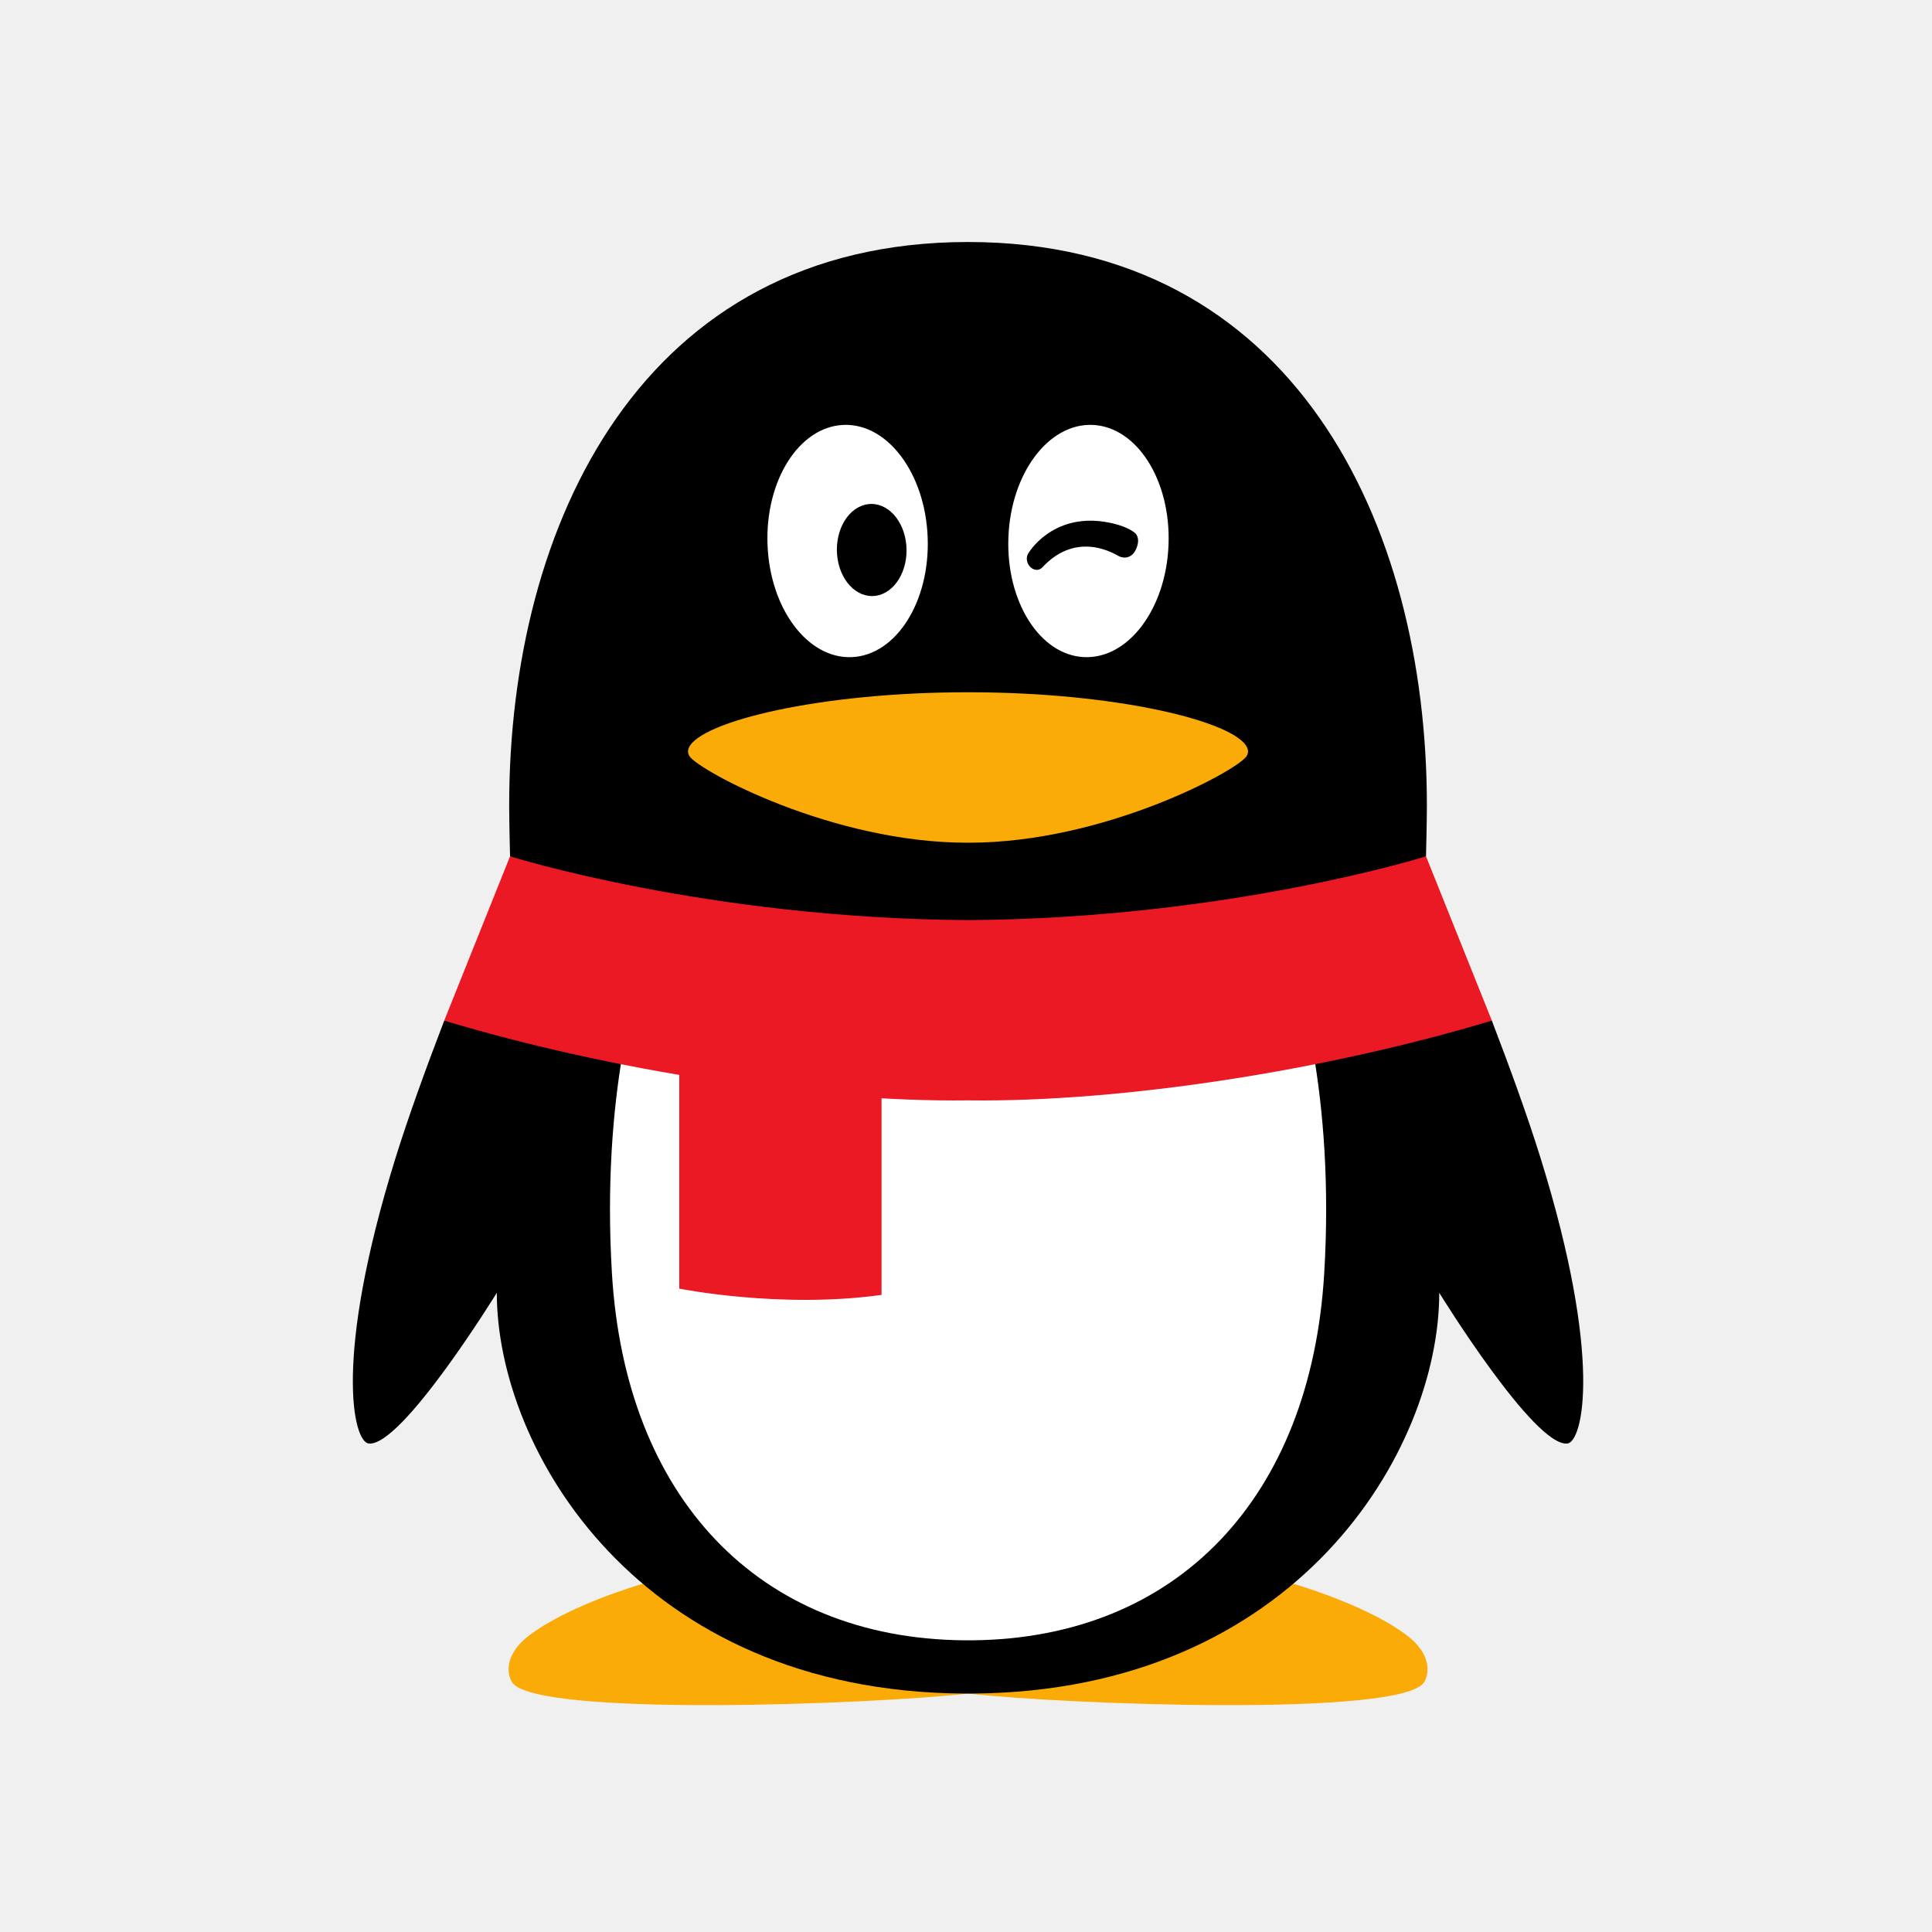
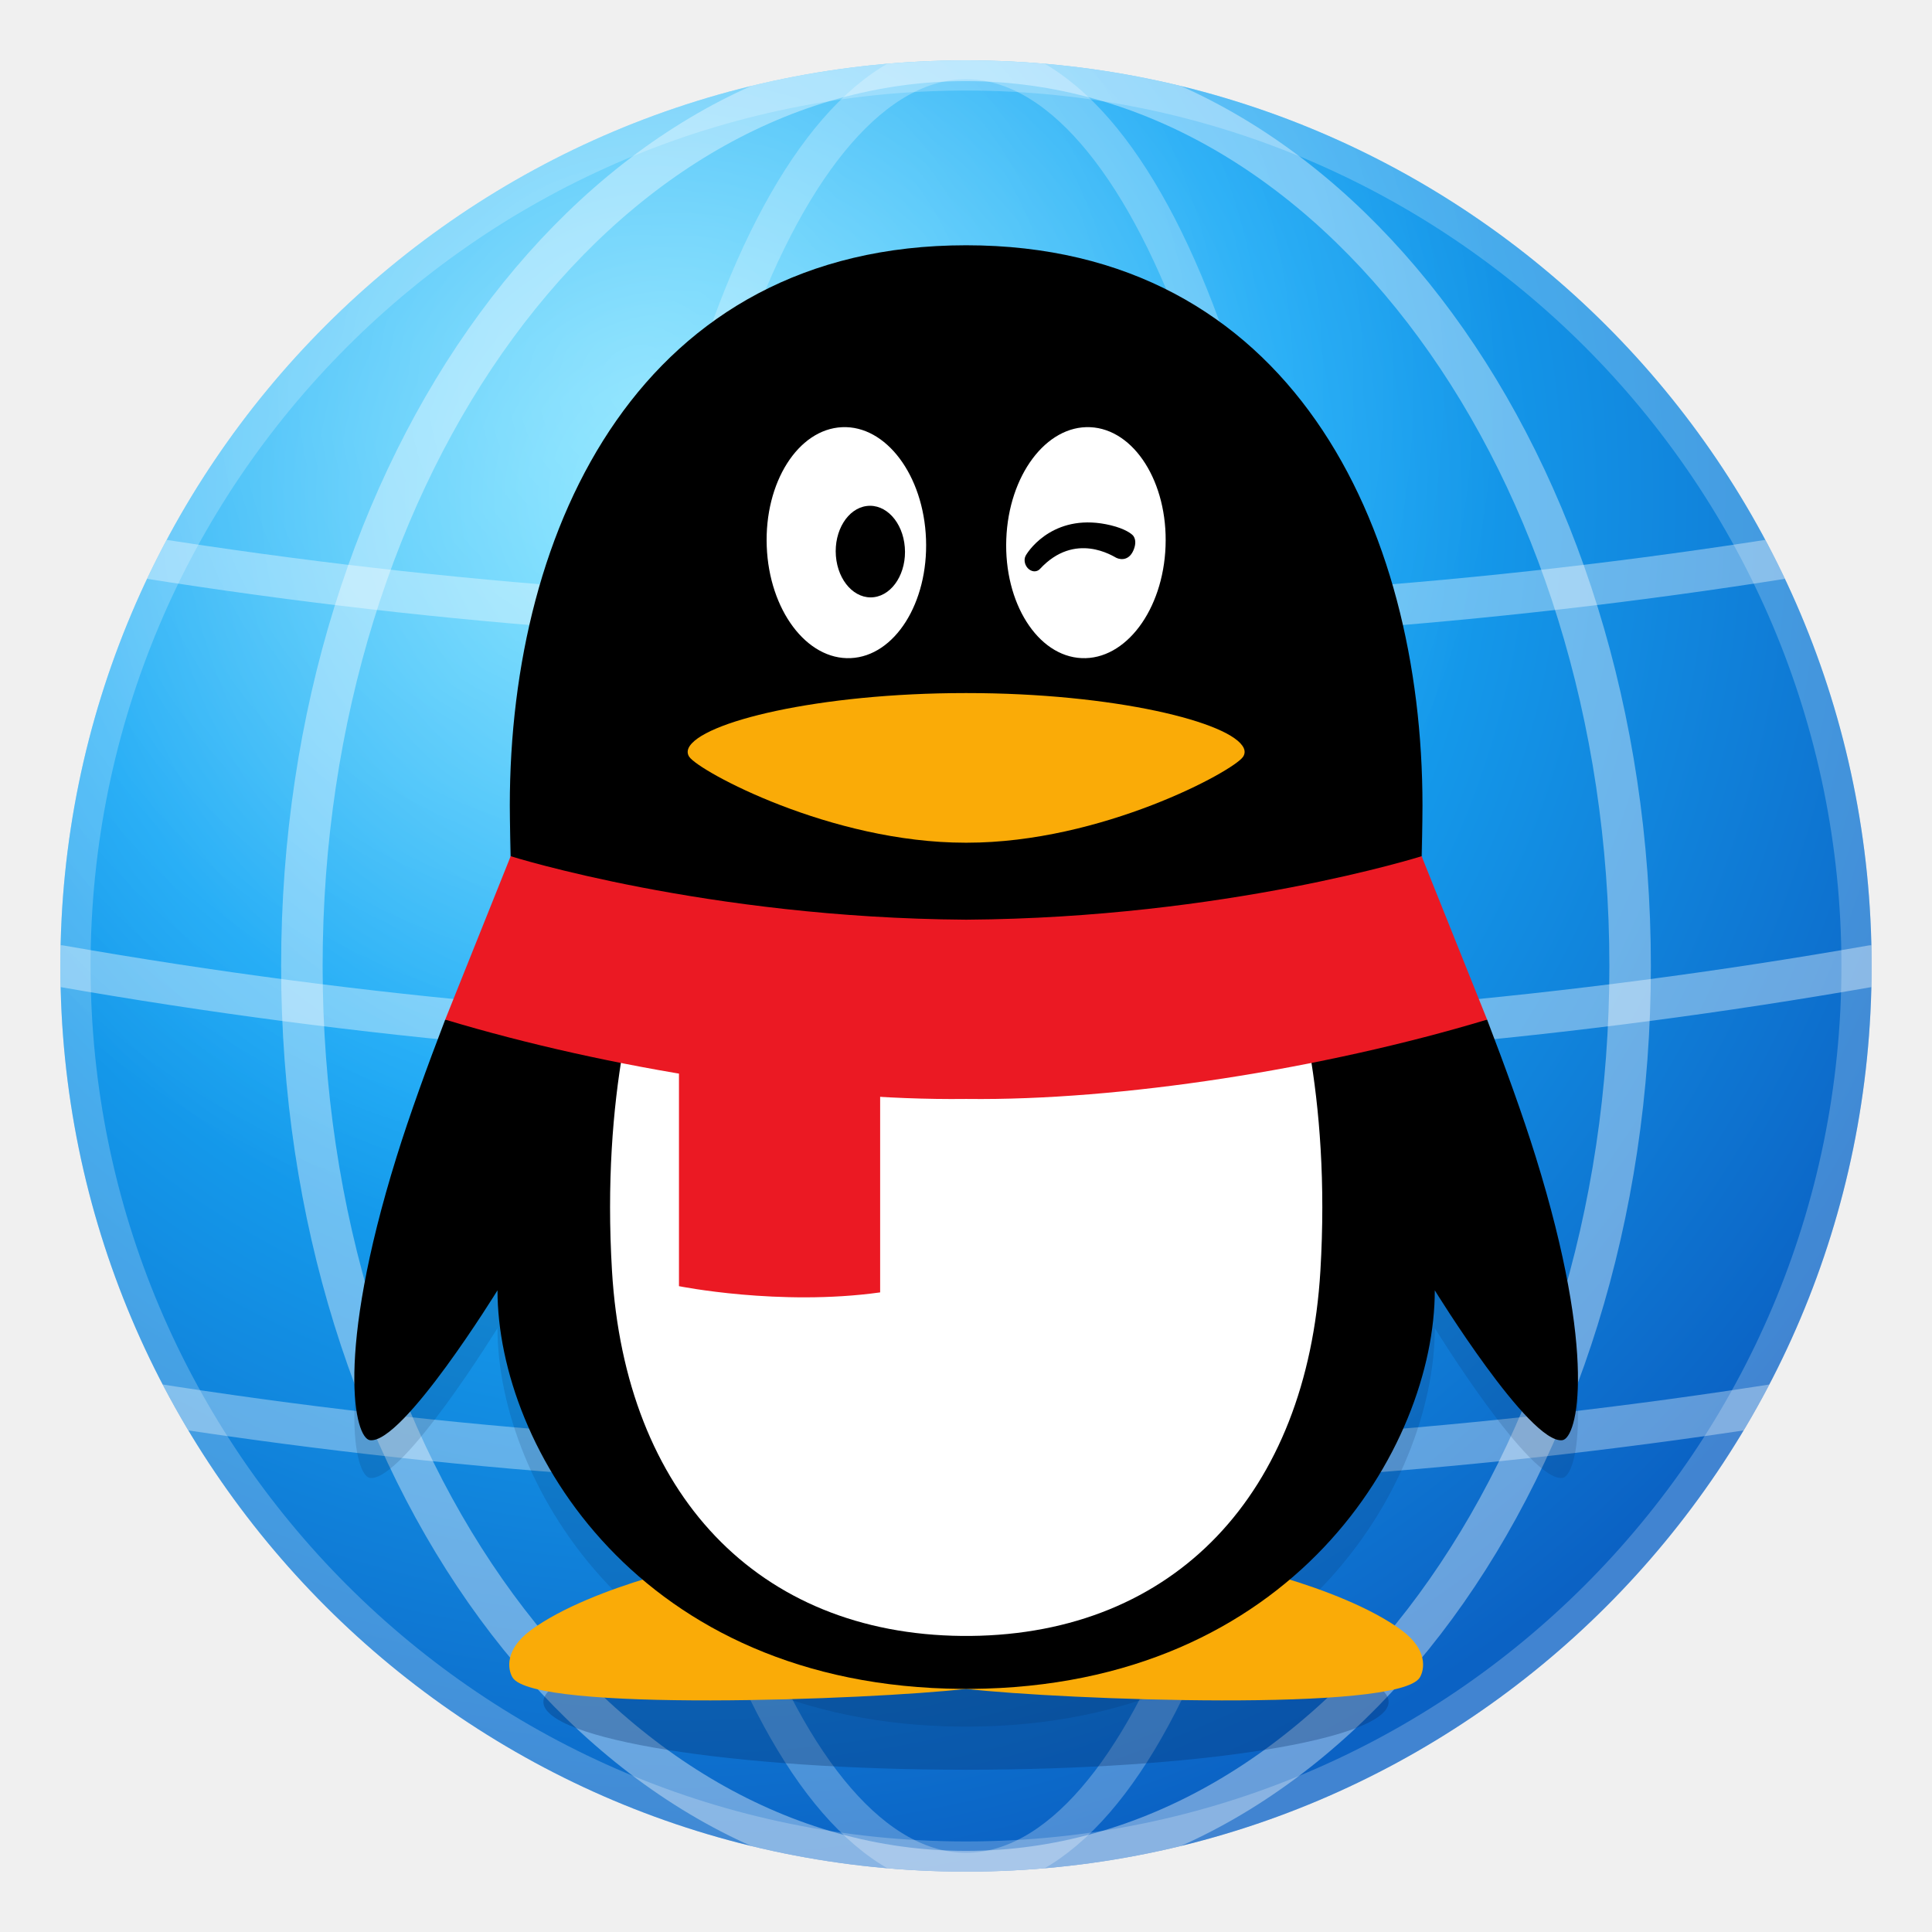
- <svg xmlns="http://www.w3.org/2000/svg" width="512" height="512" viewBox="-34.7 -23.8 190 190">
-   <path fill="#faab07" d="M60.503 142.237c-12.533 0-24.038-4.195-31.445-10.46-3.762 1.124-8.574 2.932-11.61 5.175-2.6 1.918-2.275 3.874-1.807 4.663 2.056 3.47 35.273 2.216 44.862 1.136zm0 0c12.535 0 24.039-4.195 31.447-10.46 3.76 1.124 8.573 2.932 11.61 5.175 2.598 1.918 2.274 3.874 1.805 4.663-2.056 3.47-35.272 2.216-44.862 1.136zm0 0" />
-   <path d="M60.576 67.119c20.698-.14 37.286-4.147 42.907-5.683 1.34-.367 2.056-1.024 2.056-1.024.005-.189.085-3.37.085-5.01C105.624 27.768 92.58.001 60.5 0 28.42.001 15.375 27.769 15.375 55.401c0 1.642.08 4.822.086 5.01 0 0 .583.615 1.65.913 5.19 1.444 22.09 5.65 43.312 5.795zm56.245 23.02c-1.283-4.129-3.034-8.944-4.808-13.568 0 0-1.02-.126-1.537.023-15.913 4.623-35.202 7.57-49.9 7.392h-.153c-14.616.175-33.774-2.737-49.634-7.315-.606-.175-1.802-.1-1.802-.1-1.774 4.624-3.525 9.44-4.808 13.568-6.119 19.69-4.136 27.838-2.627 28.02 3.239.392 12.606-14.821 12.606-14.821 0 15.459 13.957 39.195 45.918 39.413h.848c31.96-.218 45.917-23.954 45.917-39.413 0 0 9.368 15.213 12.607 14.822 1.508-.183 3.491-8.332-2.627-28.021" />
-   <path fill="#fff" d="M49.085 40.824c-4.352.197-8.07-4.76-8.304-11.063-.236-6.305 3.098-11.576 7.45-11.773 4.347-.195 8.064 4.76 8.3 11.065.238 6.306-3.097 11.577-7.446 11.771m31.133-11.063c-.233 6.302-3.951 11.26-8.303 11.063-4.35-.195-7.684-5.465-7.446-11.77.236-6.305 3.952-11.26 8.3-11.066 4.352.197 7.686 5.468 7.449 11.773" />
-   <path fill="#faab07" d="M87.952 49.725C86.79 47.15 75.077 44.28 60.578 44.28h-.156c-14.5 0-26.212 2.87-27.375 5.446a.863.863 0 00-.085.367.88.88 0 00.16.496c.98 1.427 13.985 8.487 27.3 8.487h.156c13.314 0 26.319-7.058 27.299-8.487a.873.873 0 00.16-.498.856.856 0 00-.085-.365" />
-   <path d="M54.434 29.854c.199 2.49-1.167 4.702-3.046 4.943-1.883.242-3.568-1.58-3.768-4.07-.197-2.492 1.167-4.704 3.043-4.944 1.886-.244 3.574 1.58 3.771 4.07m11.956.833c.385-.689 3.004-4.312 8.427-2.993 1.425.347 2.084.857 2.223 1.057.205.296.262.718.053 1.286-.412 1.126-1.263 1.095-1.734.875-.305-.142-4.082-2.66-7.562 1.097-.24.257-.668.346-1.073.04-.407-.308-.574-.93-.334-1.362" />
-   <path fill="#fff" d="M60.576 83.08h-.153c-9.996.12-22.116-1.204-33.854-3.518-1.004 5.818-1.61 13.132-1.09 21.853 1.316 22.043 14.407 35.9 34.614 36.1h.82c20.208-.2 33.298-14.057 34.616-36.1.52-8.723-.087-16.035-1.092-21.854-11.739 2.315-23.862 3.64-33.86 3.518" />
-   <path fill="#eb1923" d="M32.102 81.235v21.693s9.937 2.004 19.893.616V83.535c-6.307-.357-13.109-1.152-19.893-2.3" />
-   <path fill="#eb1923" d="M105.539 60.412s-19.33 6.102-44.963 6.275h-.153c-25.591-.172-44.896-6.255-44.962-6.275L8.987 76.57c16.193 4.882 36.261 8.028 51.436 7.845h.153c15.175.183 35.242-2.963 51.437-7.845zm0 0" />
+ <svg xmlns="http://www.w3.org/2000/svg" width="512" height="512" viewBox="0 0 512 512">
+   <defs>
+     <radialGradient id="webqq-sphere" cx="34%" cy="24%" r="78%">
+       <stop offset="0" stop-color="#67e0ff" />
+       <stop offset=".44" stop-color="#17a8f5" />
+       <stop offset="1" stop-color="#0b62c4" />
+     </radialGradient>
+     <radialGradient id="webqq-sheen" cx="32%" cy="18%" r="48%">
+       <stop offset="0" stop-color="#ffffff" stop-opacity=".34" />
+       <stop offset="1" stop-color="#ffffff" stop-opacity="0" />
+     </radialGradient>
+     <clipPath id="webqq-globe-clip">
+       <circle cx="256" cy="256" r="240" />
+     </clipPath>
+   </defs>
+   <circle cx="256" cy="256" r="240" fill="url(#webqq-sphere)" />
+   <g clip-path="url(#webqq-globe-clip)">
+     <g fill="none" stroke="#ffffff" stroke-linecap="round">
+       <ellipse cx="256" cy="256" rx="176" ry="240" stroke-width="11" stroke-opacity=".38" />
+       <ellipse cx="256" cy="256" rx="88" ry="240" stroke-width="10" stroke-opacity=".26" />
+       <path d="M16 144Q256 186 496 144" stroke-width="11" stroke-opacity=".36" />
+       <path d="M16 256Q256 298 496 256" stroke-width="11" stroke-opacity=".38" />
+       <path d="M16 368Q256 410 496 368" stroke-width="11" stroke-opacity=".34" />
+     </g>
+     <circle cx="256" cy="256" r="240" fill="url(#webqq-sheen)" />
+   </g>
+   <circle cx="256" cy="256" r="236" fill="none" stroke="#ffffff" stroke-opacity=".22" stroke-width="8" />
+   <ellipse cx="256" cy="451" rx="112" ry="18" fill="#052a63" fill-opacity=".3" />
+   <g transform="translate(93.9 75) scale(2.68)" opacity=".16">
+     <path fill="#042454" d="M60.576 67.119c20.698-.14 37.286-4.147 42.907-5.683 1.34-.367 2.056-1.024 2.056-1.024.005-.189.085-3.37.085-5.01C105.624 27.768 92.58.001 60.5 0 28.42.001 15.375 27.769 15.375 55.401c0 1.642.08 4.822.086 5.01 0 0 .583.615 1.65.913 5.19 1.444 22.09 5.65 43.312 5.795zm56.245 23.02c-1.283-4.129-3.034-8.944-4.808-13.568 0 0-1.02-.126-1.537.023-15.913 4.623-35.202 7.57-49.9 7.392h-.153c-14.616.175-33.774-2.737-49.634-7.315-.606-.175-1.802-.1-1.802-.1-1.774 4.624-3.525 9.44-4.808 13.568-6.119 19.69-4.136 27.838-2.627 28.02 3.239.392 12.606-14.821 12.606-14.821 0 15.459 13.957 39.195 45.918 39.413h.848c31.96-.218 45.917-23.954 45.917-39.413 0 0 9.368 15.213 12.607 14.822 1.508-.183 3.491-8.332-2.627-28.021" />
+   </g>
+   <g transform="translate(93.9 65) scale(2.68)">
+     <path fill="#faab07" d="M60.503 142.237c-12.533 0-24.038-4.195-31.445-10.46-3.762 1.124-8.574 2.932-11.61 5.175-2.6 1.918-2.275 3.874-1.807 4.663 2.056 3.47 35.273 2.216 44.862 1.136zm0 0c12.535 0 24.039-4.195 31.447-10.46 3.76 1.124 8.573 2.932 11.61 5.175 2.598 1.918 2.274 3.874 1.805 4.663-2.056 3.47-35.272 2.216-44.862 1.136zm0 0" />
+     <path fill="#000000" d="M60.576 67.119c20.698-.14 37.286-4.147 42.907-5.683 1.34-.367 2.056-1.024 2.056-1.024.005-.189.085-3.37.085-5.01C105.624 27.768 92.58.001 60.5 0 28.42.001 15.375 27.769 15.375 55.401c0 1.642.08 4.822.086 5.01 0 0 .583.615 1.65.913 5.19 1.444 22.09 5.65 43.312 5.795zm56.245 23.02c-1.283-4.129-3.034-8.944-4.808-13.568 0 0-1.02-.126-1.537.023-15.913 4.623-35.202 7.57-49.9 7.392h-.153c-14.616.175-33.774-2.737-49.634-7.315-.606-.175-1.802-.1-1.802-.1-1.774 4.624-3.525 9.44-4.808 13.568-6.119 19.69-4.136 27.838-2.627 28.02 3.239.392 12.606-14.821 12.606-14.821 0 15.459 13.957 39.195 45.918 39.413h.848c31.96-.218 45.917-23.954 45.917-39.413 0 0 9.368 15.213 12.607 14.822 1.508-.183 3.491-8.332-2.627-28.021" />
+     <path fill="#ffffff" d="M49.085 40.824c-4.352.197-8.07-4.76-8.304-11.063-.236-6.305 3.098-11.576 7.45-11.773 4.347-.195 8.064 4.76 8.3 11.065.238 6.306-3.097 11.577-7.446 11.771m31.133-11.063c-.233 6.302-3.951 11.26-8.303 11.063-4.35-.195-7.684-5.465-7.446-11.77.236-6.305 3.952-11.26 8.3-11.066 4.352.197 7.686 5.468 7.449 11.773" />
+     <path fill="#faab07" d="M87.952 49.725C86.79 47.15 75.077 44.28 60.578 44.28h-.156c-14.5 0-26.212 2.87-27.375 5.446a.863.863 0 00-.085.367.88.88 0 00.16.496c.98 1.427 13.985 8.487 27.3 8.487h.156c13.314 0 26.319-7.058 27.299-8.487a.873.873 0 00.16-.498.856.856 0 00-.085-.365" />
+     <path fill="#000000" d="M54.434 29.854c.199 2.49-1.167 4.702-3.046 4.943-1.883.242-3.568-1.58-3.768-4.07-.197-2.492 1.167-4.704 3.043-4.944 1.886-.244 3.574 1.58 3.771 4.07m11.956.833c.385-.689 3.004-4.312 8.427-2.993 1.425.347 2.084.857 2.223 1.057.205.296.262.718.053 1.286-.412 1.126-1.263 1.095-1.734.875-.305-.142-4.082-2.66-7.562 1.097-.24.257-.668.346-1.073.04-.407-.308-.574-.93-.334-1.362" />
+     <path fill="#ffffff" d="M60.576 83.08h-.153c-9.996.12-22.116-1.204-33.854-3.518-1.004 5.818-1.61 13.132-1.09 21.853 1.316 22.043 14.407 35.9 34.614 36.1h.82c20.208-.2 33.298-14.057 34.616-36.1.52-8.723-.087-16.035-1.092-21.854-11.739 2.315-23.862 3.64-33.86 3.518" />
+     <path fill="#eb1923" d="M32.102 81.235v21.693s9.937 2.004 19.893.616V83.535c-6.307-.357-13.109-1.152-19.893-2.3" />
+     <path fill="#eb1923" d="M105.539 60.412s-19.33 6.102-44.963 6.275h-.153c-25.591-.172-44.896-6.255-44.962-6.275L8.987 76.57c16.193 4.882 36.261 8.028 51.436 7.845h.153c15.175.183 35.242-2.963 51.437-7.845zm0 0" />
+   </g>
</svg>
